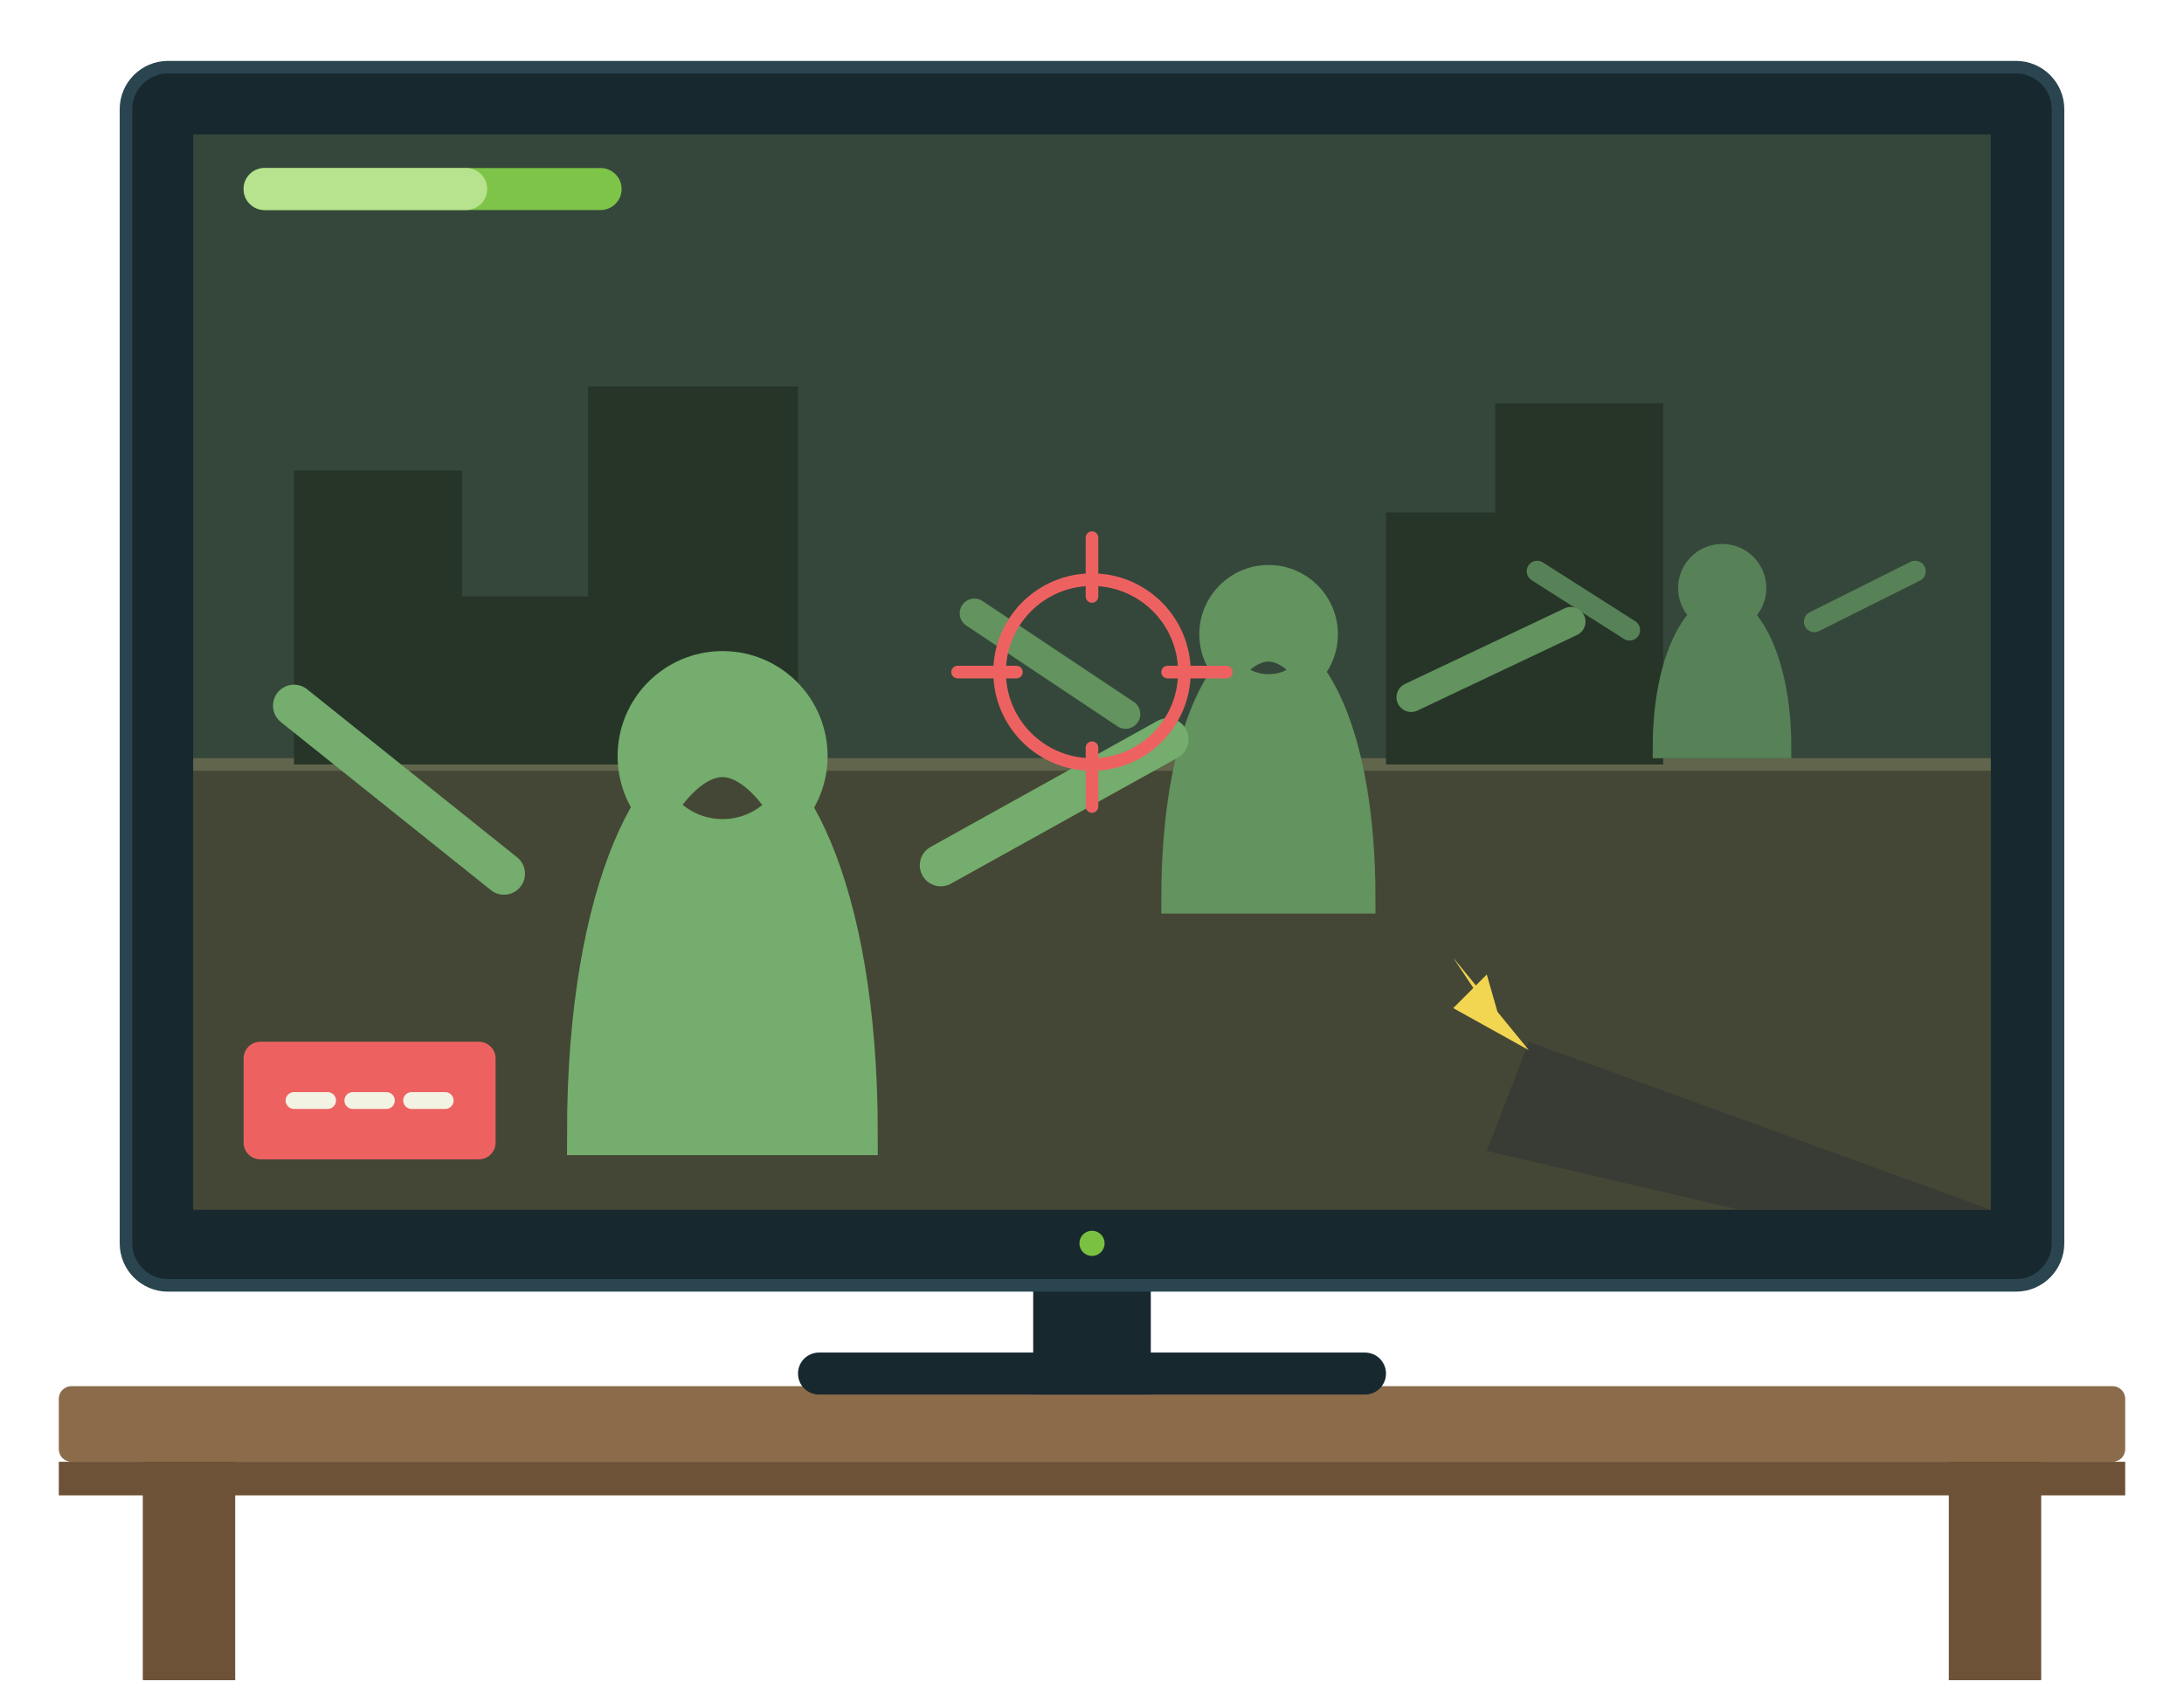
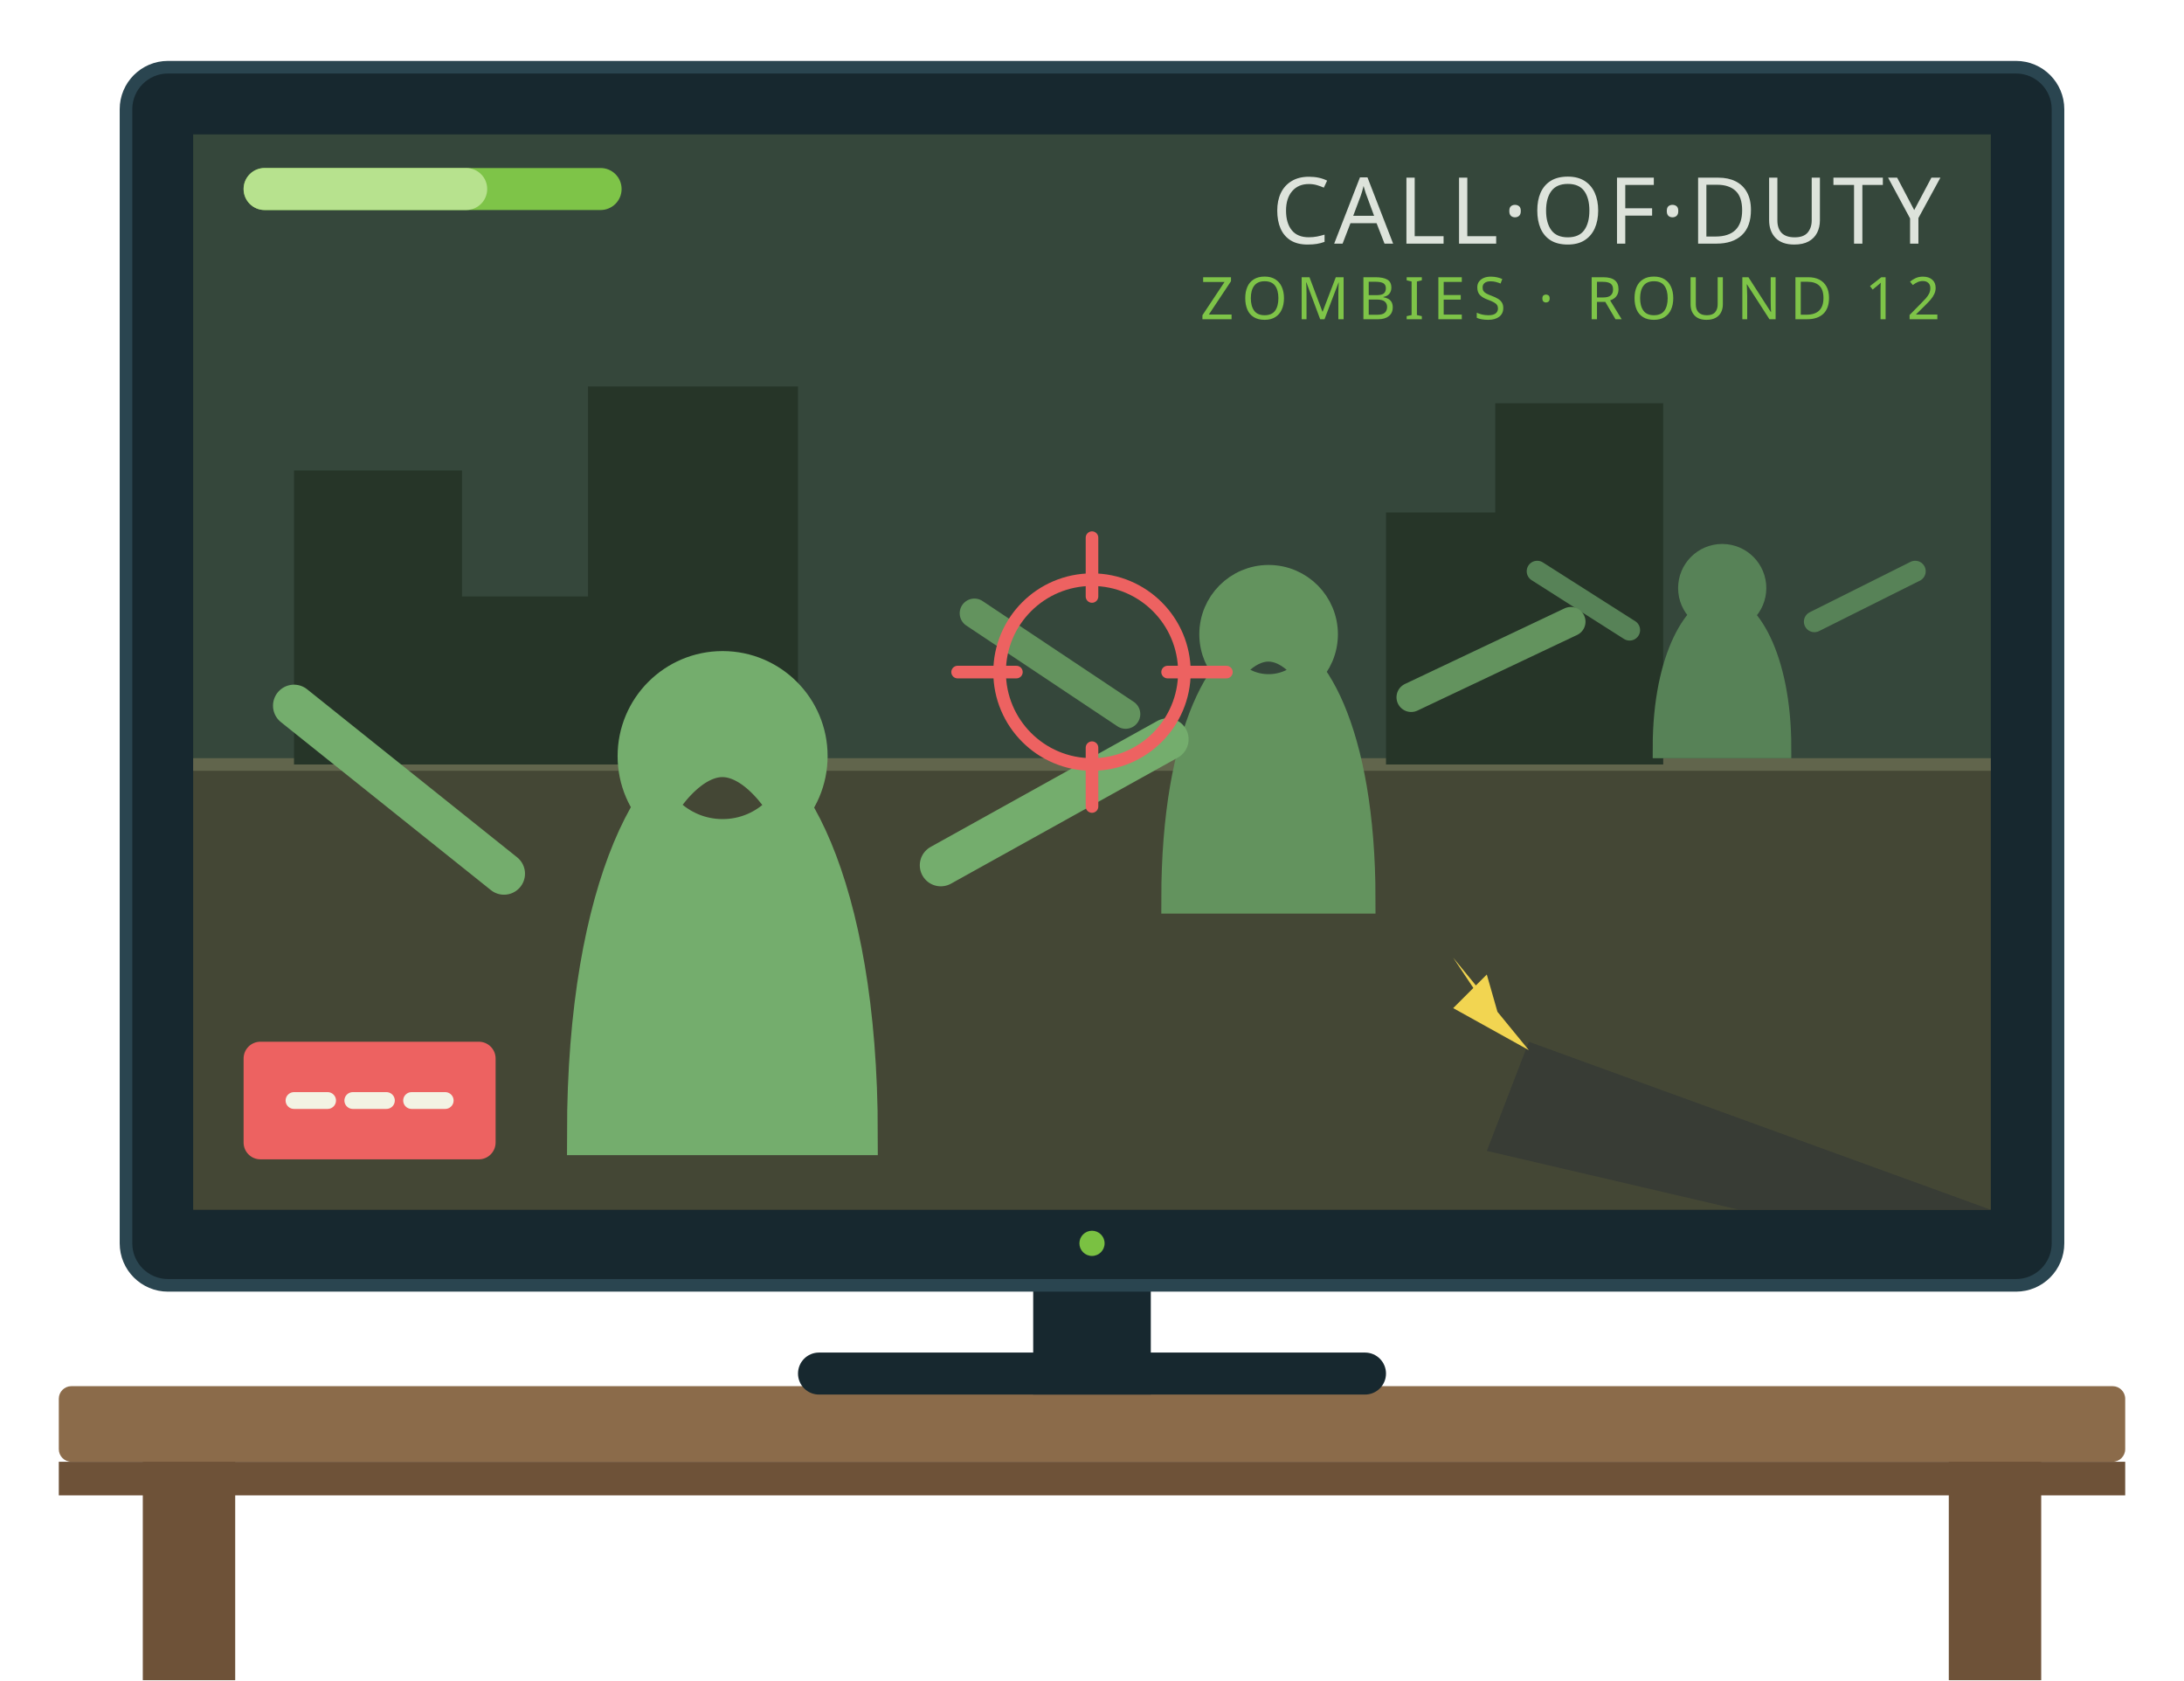
<svg xmlns="http://www.w3.org/2000/svg" viewBox="0 0 520 400" fill="none" stroke="none">
  <rect x="14" y="330" width="492" height="18" rx="3" fill="#8B6B4A" />
  <rect x="34" y="348" width="22" height="52" fill="#6E5238" />
  <rect x="464" y="348" width="22" height="52" fill="#6E5238" />
  <rect x="14" y="348" width="492" height="8" fill="#6E5238" />
  <rect x="246" y="296" width="28" height="36" fill="#17282F" />
  <rect x="190" y="322" width="140" height="10" rx="5" fill="#17282F" />
  <rect x="30" y="16" width="460" height="290" rx="10" fill="#17282F" />
  <rect x="30" y="16" width="460" height="290" rx="10" fill="none" stroke="#2A4550" stroke-width="3" />
  <circle cx="260" cy="296" r="3" fill="#7AC142" />
  <g>
    <rect x="46" y="32" width="428" height="256" fill="#1F2E27" />
    <rect x="46" y="32" width="428" height="150" fill="#2A3A34" />
    <rect x="46" y="182" width="428" height="106" fill="#3B3A2E" />
    <path d="M 46 182 h 428" stroke="#5A5A46" stroke-width="3" />
    <path d="M 70 182 v -70 h 40 v 30 h 30 v -50 h 50 v 90 Z M 330 182 v -60 h 26 v -26 h 40 v 86 Z" fill="#1A2620" />
    <g data-motion="shamble" style="animation-range: entry 0% exit 100%">
      <path d="M 396 178 c 0 -22 8 -34 14 -34 c 6 0 14 12 14 34 Z M 410 132 a 8 8 0 1 0 0.1 0 Z M 388 150 l -22 -14 M 432 148 l 24 -12" fill="#4F7A52" stroke="#4F7A52" stroke-width="5" stroke-linecap="round" />
      <path d="M 280 214 c 0 -40 12 -60 22 -60 c 10 0 22 20 22 60 Z M 302 138 a 13 13 0 1 0 0.1 0 Z M 268 170 l -36 -24 M 336 166 l 38 -18" fill="#5C8C5A" stroke="#5C8C5A" stroke-width="7" stroke-linecap="round" />
      <path d="M 140 270 c 0 -60 18 -90 32 -90 c 14 0 32 30 32 90 Z M 172 160 a 20 20 0 1 0 0.1 0 Z M 120 208 l -50 -40 M 224 206 l 54 -30" fill="#6FA86A" stroke="#6FA86A" stroke-width="10" stroke-linecap="round" />
    </g>
    <path d="M 474 288 l -110 -40 l -10 26 l 60 14 Z" fill="#2E2E2E" />
    <path d="M 364 250 l -18 -10 l 8 -8 l 4 14 l -12 -18 Z" fill="#F7D44C" data-motion="flicker" style="animation-range: entry 0% exit 100%; transform-origin: 360px 246px" />
    <circle cx="260" cy="160" r="22" fill="none" stroke="#F2575D" stroke-width="3" />
    <path d="M 260 128 v 14 M 260 178 v 14 M 228 160 h 14 M 278 160 h 14" stroke="#F2575D" stroke-width="3" stroke-linecap="round" />
    <rect x="58" y="248" width="60" height="28" rx="4" fill="#F2575D" />
    <path d="M 70 262 h 8 M 84 262 h 8 M 98 262 h 8" stroke="#F9F4EC" stroke-width="4" stroke-linecap="round" />
    <rect x="58" y="40" width="90" height="10" rx="5" fill="#7AC142" />
    <rect x="58" y="40" width="58" height="10" rx="5" fill="#B7E28E" />
+     <text x="462" y="58" text-anchor="end" font-family="'Bebas Neue', Impact, 'Arial Narrow', sans-serif" font-size="22" letter-spacing="1" fill="#F5F5F5" fill-opacity="0.9">CALL·OF·DUTY</text>
+     <text x="462" y="76" text-anchor="end" font-family="'Bebas Neue', Impact, 'Arial Narrow', sans-serif" font-size="14" letter-spacing="2" fill="#7AC142">ZOMBIES · ROUND 12</text>
    <rect x="46" y="32" width="428" height="256" fill="#B7E28E" fill-opacity="0.08" data-motion="flicker" style="animation-range: entry 0% exit 100%" />
  </g>
</svg>
